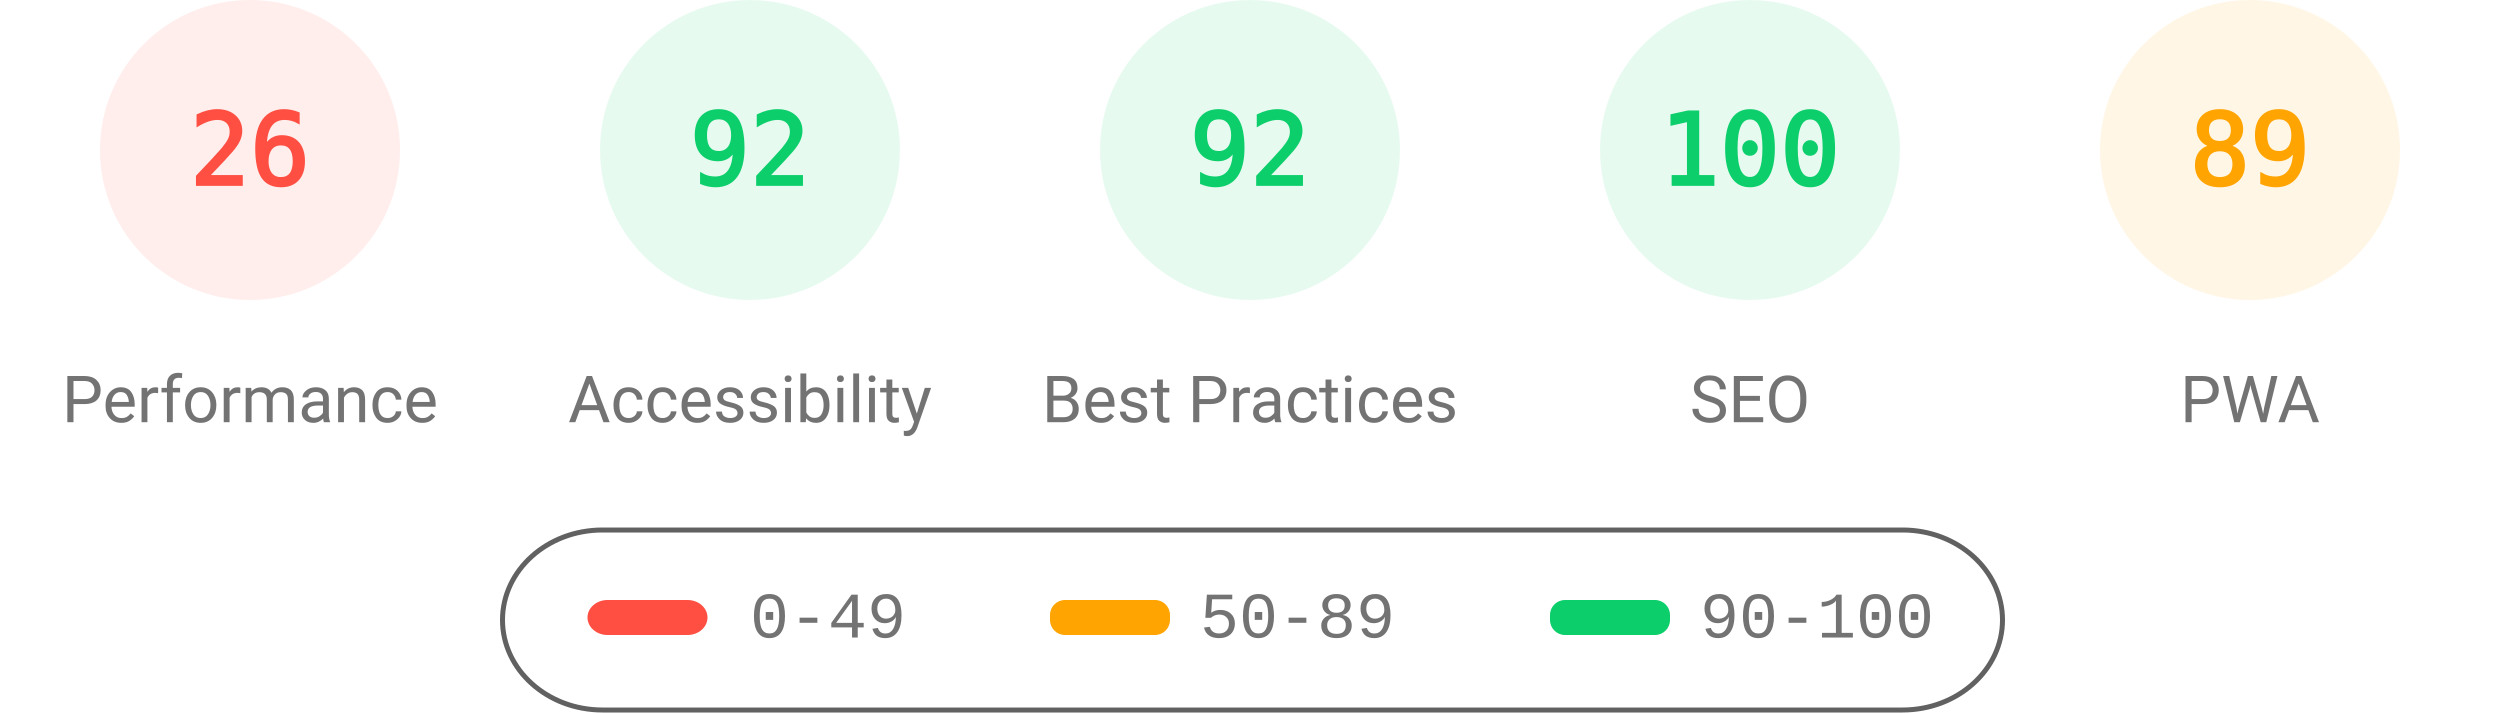
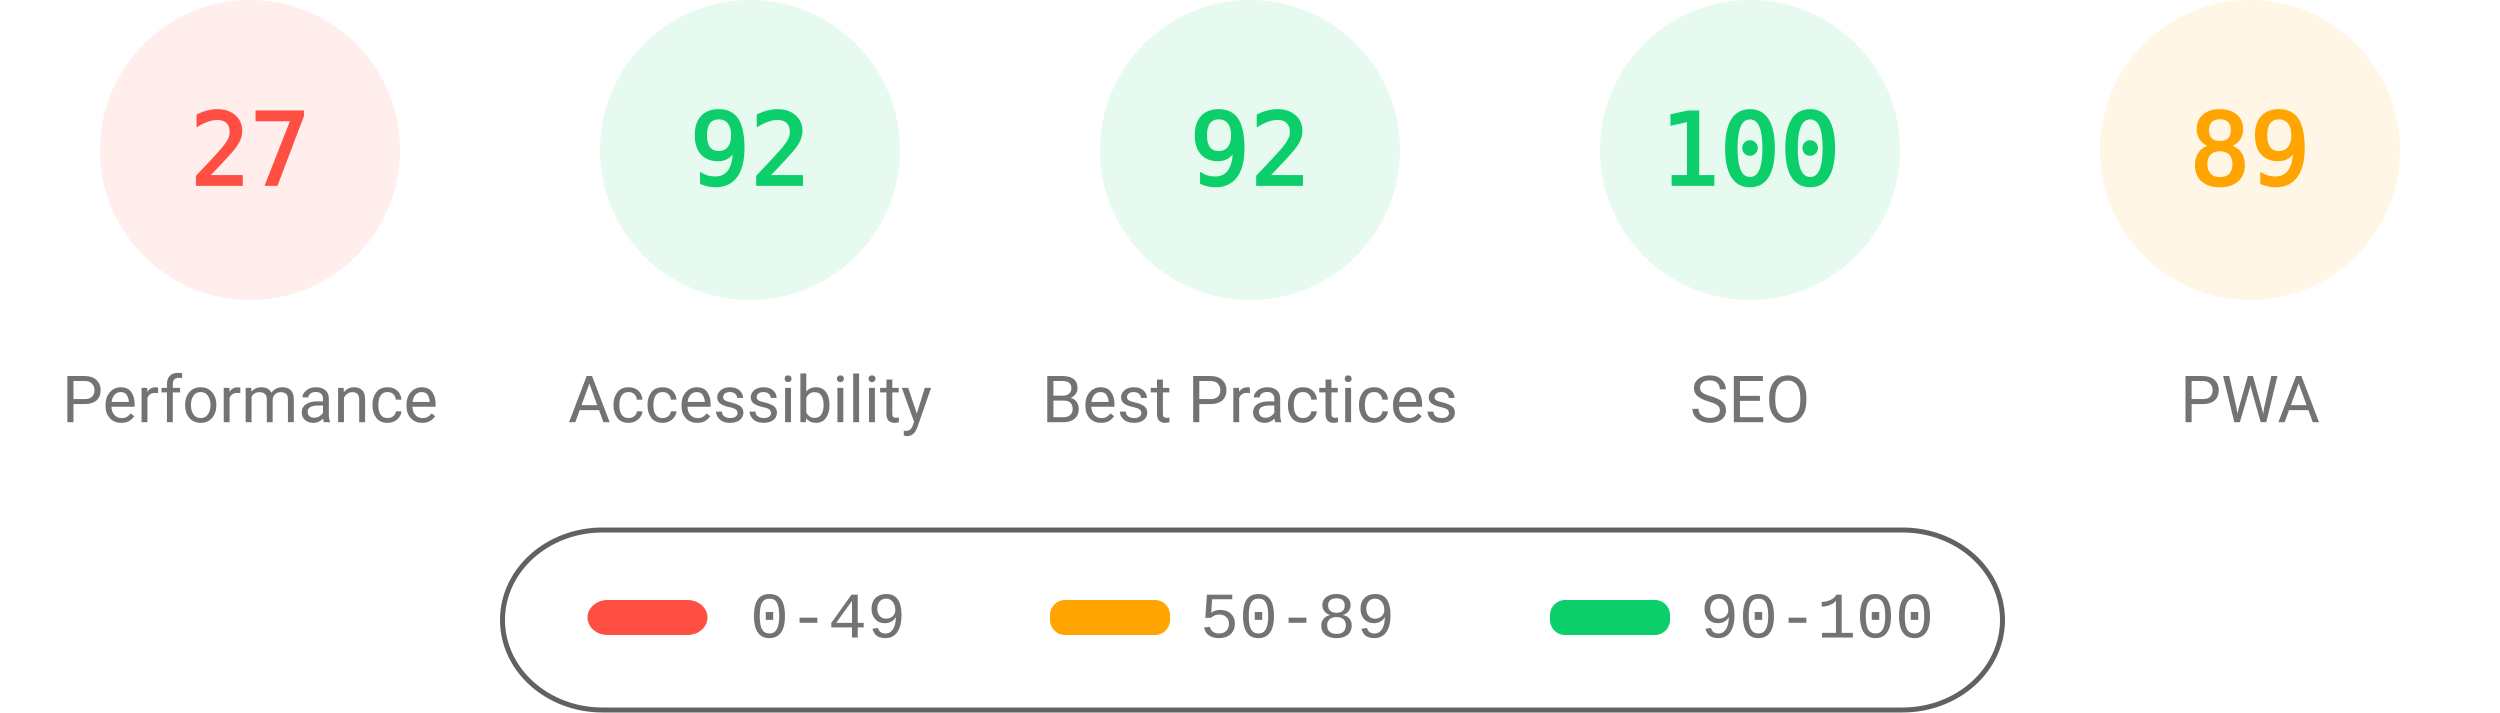
<svg xmlns="http://www.w3.org/2000/svg" fill="none" width="1000" height="285">
  <style>.gauge-base{opacity:.1}.gauge-arc{fill:none;animation-delay:250ms;stroke-linecap:round;transform:rotate(-90deg);transform-origin:100px 60px;animation:load-gauge 1s ease forwards}.guage-text{font-size:40px;font-family:monospace;text-align:center}.guage-red{color:#ff4e42;fill:#ff4e42;stroke:#ff4e42}.guage-orange{color:#ffa400;fill:#ffa400;stroke:#ffa400}.guage-green{color:#0cce6b;fill:#0cce6b;stroke:#0cce6b}.guage-undefined{color:#5c5c5c;fill:#5c5c5c;stroke:#5c5c5c}.guage-title{color:#737373;fill:#737373;stroke:none;font-size:26px;line-height:26px;font-family:Roboto,Halvetica,Arial,sans-serif}@keyframes load-gauge{from{stroke-dasharray:0 352.858}}</style>
  <svg class="guage-div guage-perf guage-red" viewBox="0 0 200 200" width="200" height="200">
    <circle class="gauge-base" r="56" cx="100" cy="60" stroke-width="8" />
-     <circle class="gauge-arc guage-arc-1" r="56" cx="100" cy="60" stroke-width="8" style="stroke-dasharray:91.483,351.858" />
-     <text class="guage-text" x="100" y="60" alignment-baseline="central" dominant-baseline="central" text-anchor="middle">26</text>
+     <circle class="gauge-arc guage-arc-1" r="56" cx="100" cy="60" stroke-width="8" style="stroke-dasharray:95.002,351.858" />
+     <text class="guage-text" x="100" y="60" alignment-baseline="central" dominant-baseline="central" text-anchor="middle">27</text>
    <text class="guage-title" x="100" y="160" alignment-baseline="central" dominant-baseline="central" text-anchor="middle">Performance</text>
  </svg>
  <svg class="guage-div guage-acc guage-green" viewBox="0 0 200 200" width="200" height="200" x="200">
    <circle class="gauge-base" r="56" cx="100" cy="60" stroke-width="8" />
    <circle class="gauge-arc guage-arc-2" r="56" cx="100" cy="60" stroke-width="8" style="stroke-dasharray:323.709,351.858" />
    <text class="guage-text" x="100" y="60" alignment-baseline="central" dominant-baseline="central" text-anchor="middle">92</text>
    <text class="guage-title" x="100" y="160" alignment-baseline="central" dominant-baseline="central" text-anchor="middle">Accessibility</text>
  </svg>
  <svg class="guage-div guage-best guage-green" viewBox="0 0 200 200" width="200" height="200" x="400">
    <circle class="gauge-base" r="56" cx="100" cy="60" stroke-width="8" />
    <circle class="gauge-arc guage-arc-3" r="56" cx="100" cy="60" stroke-width="8" style="stroke-dasharray:323.709,351.858" />
    <text class="guage-text" x="100" y="60" alignment-baseline="central" dominant-baseline="central" text-anchor="middle">92</text>
    <text class="guage-title" x="100" y="160" alignment-baseline="central" dominant-baseline="central" text-anchor="middle">Best Practices</text>
  </svg>
  <svg class="guage-div guage-seo guage-green" viewBox="0 0 200 200" width="200" height="200" x="600">
    <circle class="gauge-base" r="56" cx="100" cy="60" stroke-width="8" />
    <circle class="gauge-arc guage-arc-4" r="56" cx="100" cy="60" stroke-width="8" style="stroke-dasharray:351.858,351.858" />
    <text class="guage-text" x="100" y="60" alignment-baseline="central" dominant-baseline="central" text-anchor="middle">100</text>
    <text class="guage-title" x="100" y="160" alignment-baseline="central" dominant-baseline="central" text-anchor="middle">SEO</text>
  </svg>
  <svg class="guage-div guage-pwa guage-orange" viewBox="0 0 200 200" width="200" height="200" x="800">
    <circle class="gauge-base" r="56" cx="100" cy="60" stroke-width="8" />
    <circle class="gauge-arc guage-arc-4" r="56" cx="100" cy="60" stroke-width="8" style="stroke-dasharray:313.154,351.858" />
    <text class="guage-text" x="100" y="60" alignment-baseline="central" dominant-baseline="central" text-anchor="middle">89</text>
    <text class="guage-title" x="100" y="160" alignment-baseline="central" dominant-baseline="central" text-anchor="middle">PWA</text>
  </svg>
  <svg width="604" height="76" x="200" y="210">
    <path fill="none" id="canvas_background" d="M-1-1h604v80H-1z" />
    <rect fill-opacity="0" stroke="#616161" stroke-width="2" rx="40" id="svg_2" height="72" width="600" y="2" x="1" fill="#000" />
    <rect stroke="#000" rx="8" id="svg_3" height="14" width="48" y="30" x="35" stroke-opacity="null" stroke-width="0" fill="#ff4e42" />
    <rect stroke="#000" rx="6" id="svg_4" height="14" width="48" y="30" x="220" stroke-opacity="null" stroke-width="0" fill="#ffa400" />
    <rect stroke="#000" rx="6" id="svg_5" height="14" width="48" y="30" x="420" stroke-opacity="null" stroke-width="0" fill="#0cce6b" />
    <text xml:space="preserve" text-anchor="start" font-family="'Courier New', Courier, monospace" font-size="26" id="svg_6" y="45" x="100" stroke-opacity="null" stroke-width="0" stroke="#000" fill="#737373">0-49</text>
    <text xml:space="preserve" text-anchor="start" font-family="'Courier New', Courier, monospace" font-size="26" id="svg_7" y="45" x="280" stroke-opacity="null" stroke-width="0" stroke="#000" fill="#737373">50-89</text>
    <text xml:space="preserve" text-anchor="start" font-family="'Courier New', Courier, monospace" font-size="26" id="svg_8" y="45" x="480" stroke-opacity="null" stroke-width="0" stroke="#000" fill="#737373">90-100</text>
  </svg>
</svg>
